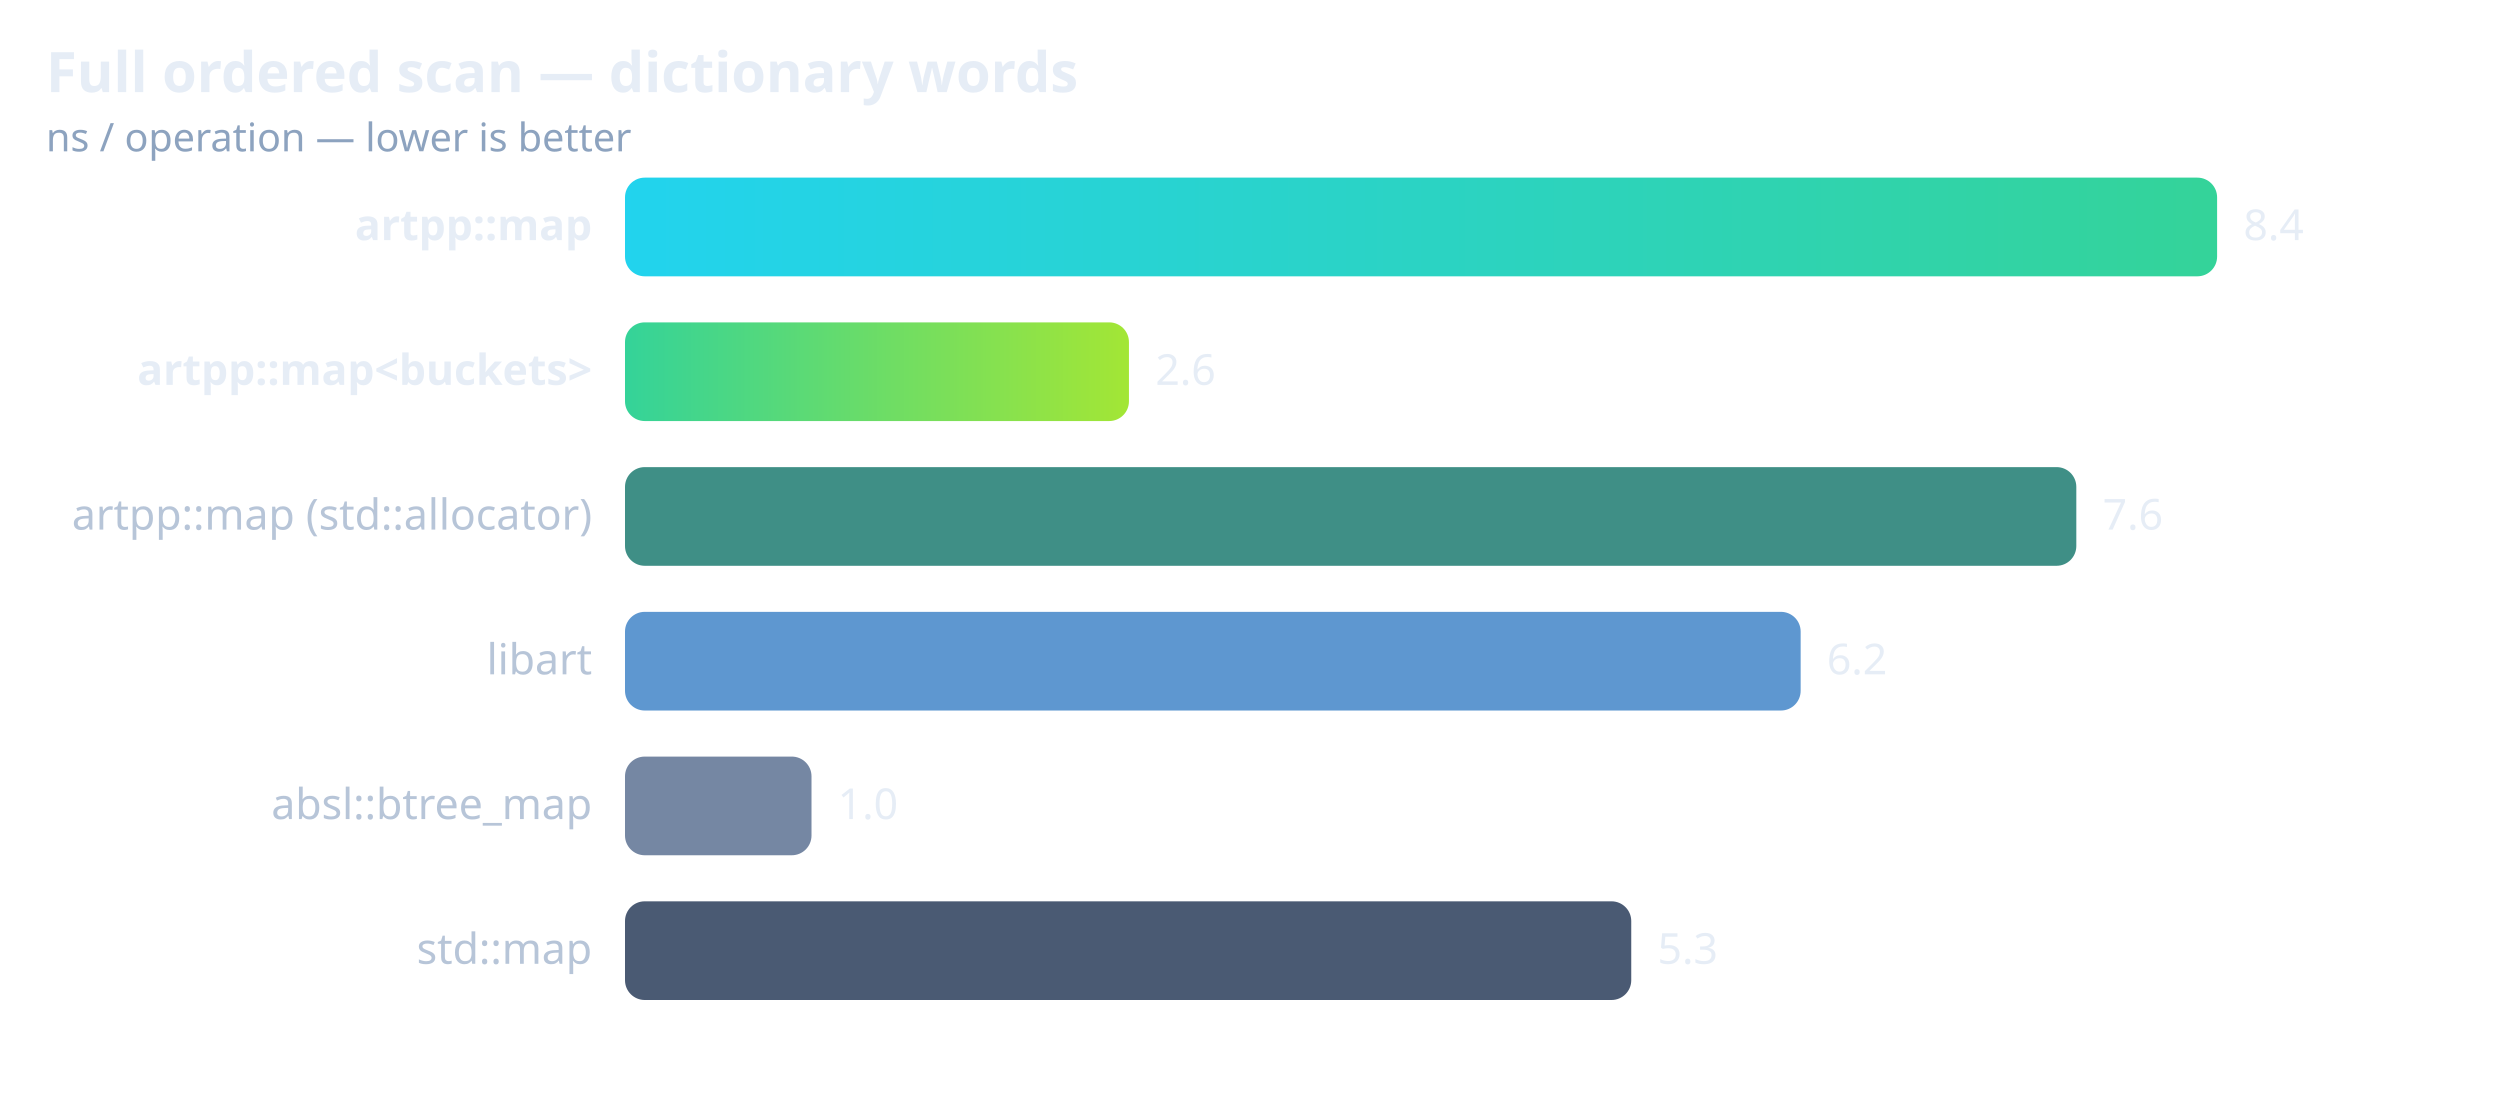
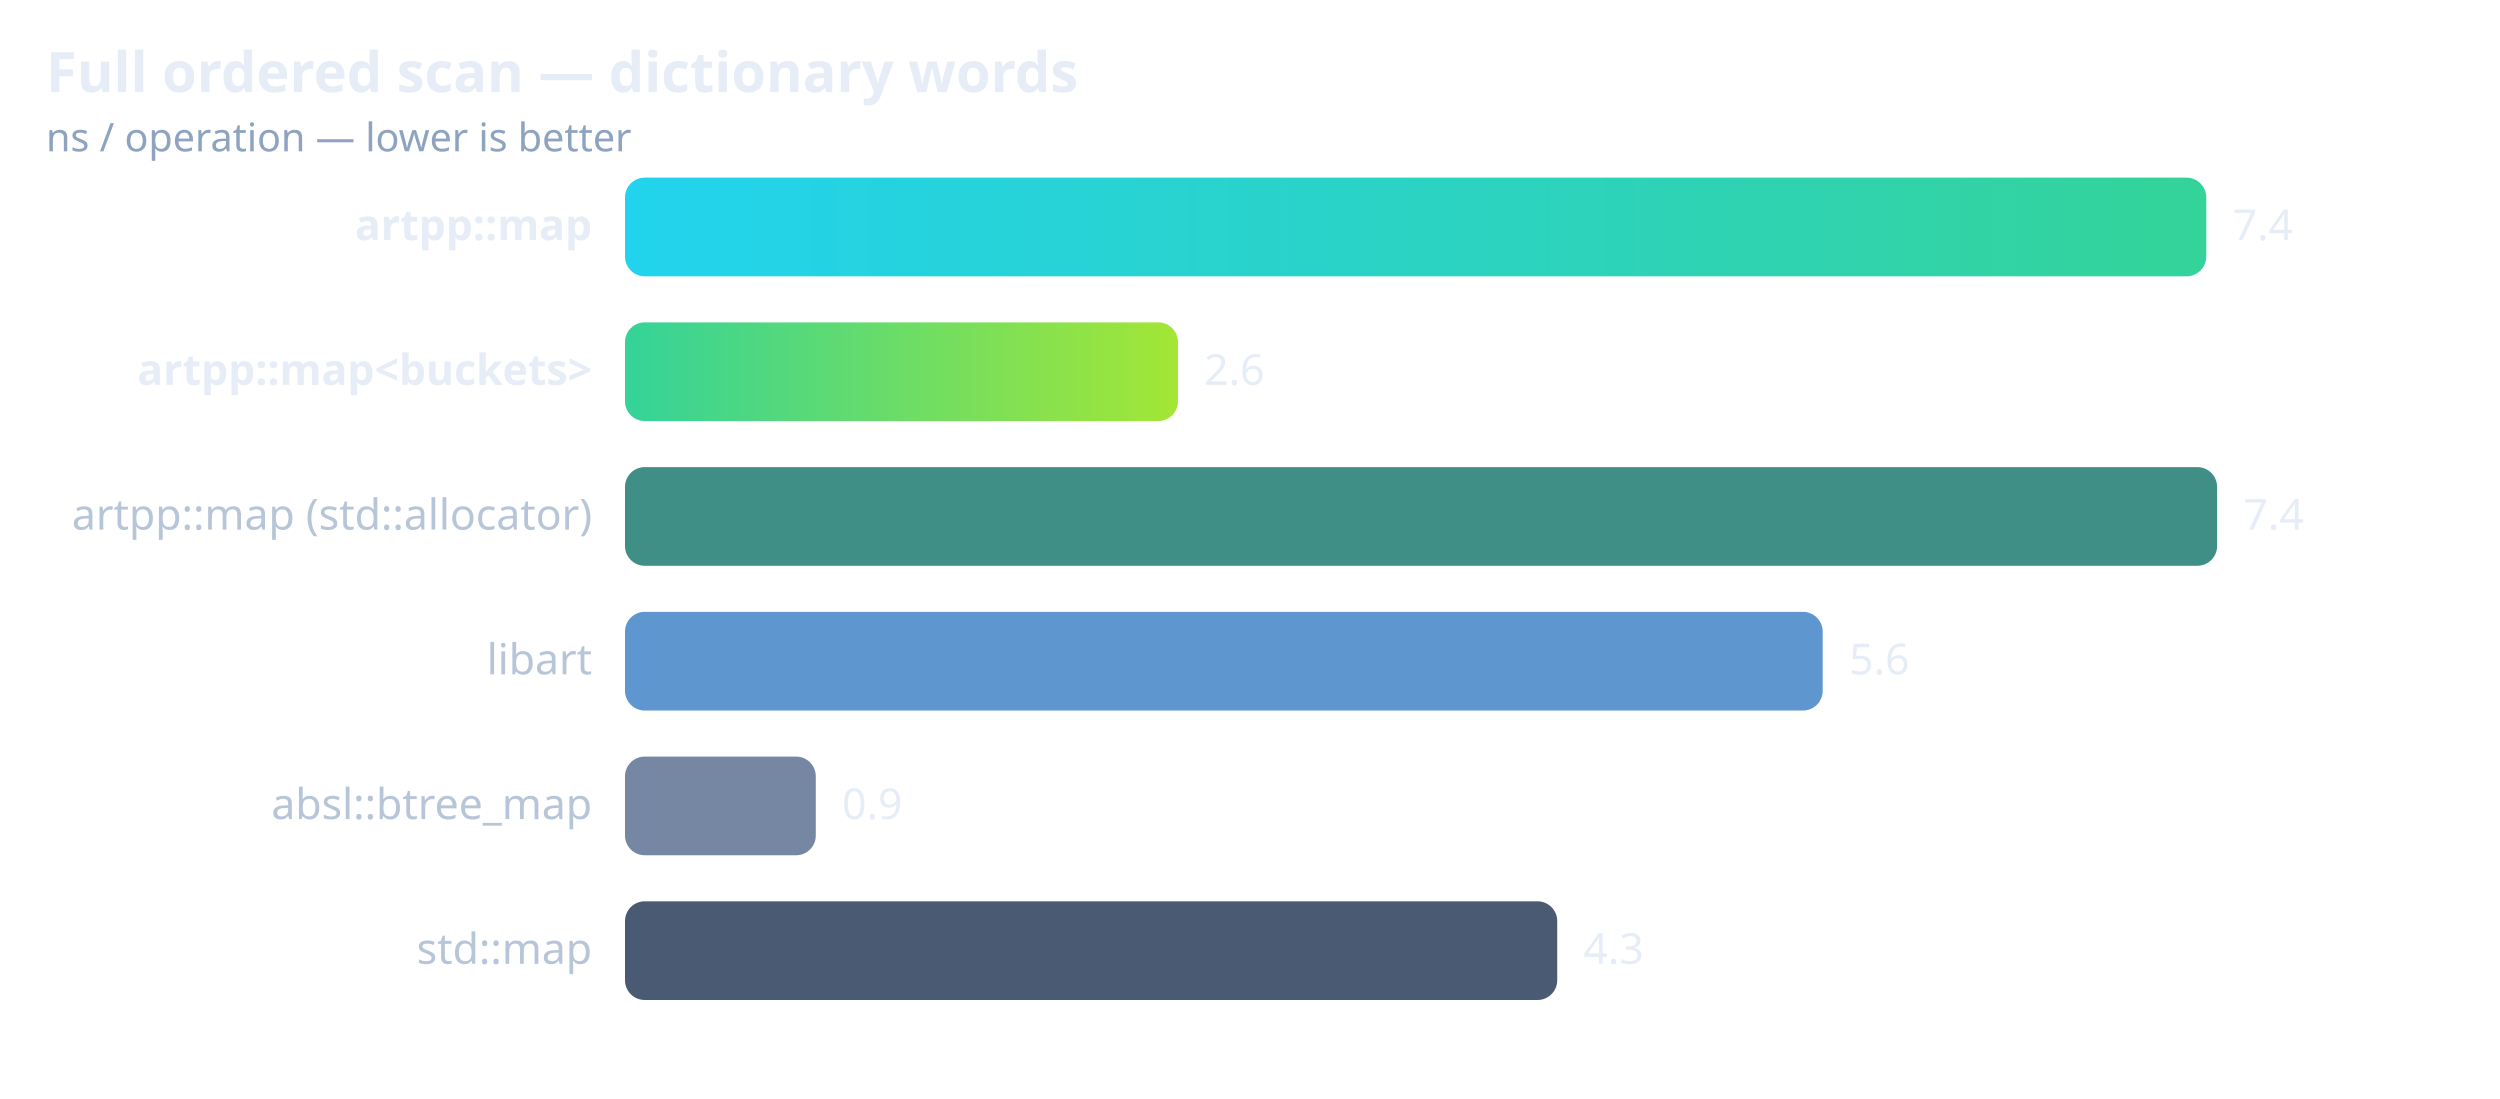
<svg xmlns="http://www.w3.org/2000/svg" viewBox="0 0 760 334" font-family="ui-sans-serif, system-ui, sans-serif" role="img" aria-label="Full ordered scan — dictionary words">
  <defs>
    <linearGradient id="hot" x1="0" y1="0" x2="1" y2="0">
      <stop offset="0" stop-color="#22d3ee" />
      <stop offset="1" stop-color="#34d399" />
    </linearGradient>
    <linearGradient id="hot2" x1="0" y1="0" x2="1" y2="0">
      <stop offset="0" stop-color="#34d399" />
      <stop offset="1" stop-color="#a3e635" />
    </linearGradient>
  </defs>
  <text x="14" y="28" font-size="17" font-weight="600" fill="#e6edf6">Full ordered scan — dictionary words</text>
  <text x="14" y="46" font-size="12" fill="#8da3bf">ns / operation — lower is better</text>
  <text x="180" y="73.0" font-size="13" font-weight="600" fill="#e6edf6" text-anchor="end">artpp::map</text>
-   <rect x="190" y="54" width="484.0" height="30" rx="6" fill="url(#hot)" />
-   <text x="682.0" y="73.0" font-size="13" fill="#e6edf6">8.4</text>
+   <rect x="190" y="54" width="480.7" height="30" rx="6" fill="url(#hot)" />
+   <text x="678.743" y="73.0" font-size="13" fill="#e6edf6">7.4</text>
  <text x="180" y="117.0" font-size="13" font-weight="600" fill="#e6edf6" text-anchor="end">artpp::map&lt;buckets&gt;</text>
-   <rect x="190" y="98" width="153.2" height="30" rx="6" fill="url(#hot2)" />
-   <text x="351.238" y="117.0" font-size="13" fill="#e6edf6">2.6</text>
+   <rect x="190" y="98" width="168.1" height="30" rx="6" fill="url(#hot2)" />
+   <text x="366.065" y="117.0" font-size="13" fill="#e6edf6">2.6</text>
  <text x="180" y="161.0" font-size="13" font-weight="400" fill="#b7c5d8" text-anchor="end">artpp::map (std::allocator)</text>
-   <rect x="190" y="142" width="441.2" height="30" rx="6" fill="#3f8f86" />
-   <text x="639.209" y="161.0" font-size="13" fill="#e6edf6">7.6</text>
+   <rect x="190" y="142" width="484.0" height="30" rx="6" fill="#3f8f86" />
+   <text x="682.0" y="161.0" font-size="13" fill="#e6edf6">7.4</text>
  <text x="180" y="205.0" font-size="13" font-weight="400" fill="#b7c5d8" text-anchor="end">libart</text>
-   <rect x="190" y="186" width="357.4" height="30" rx="6" fill="#5e97d0" />
-   <text x="555.362" y="205.0" font-size="13" fill="#e6edf6">6.2</text>
+   <rect x="190" y="186" width="364.1" height="30" rx="6" fill="#5e97d0" />
+   <text x="562.14" y="205.0" font-size="13" fill="#e6edf6">5.6</text>
  <text x="180" y="249.0" font-size="13" font-weight="400" fill="#b7c5d8" text-anchor="end">absl::btree_map</text>
-   <rect x="190" y="230" width="56.7" height="30" rx="6" fill="#7587a3" />
-   <text x="254.669" y="249.0" font-size="13" fill="#e6edf6">1.0</text>
+   <rect x="190" y="230" width="58.0" height="30" rx="6" fill="#7587a3" />
+   <text x="255.976" y="249.0" font-size="13" fill="#e6edf6">0.9</text>
  <text x="180" y="293.0" font-size="13" font-weight="400" fill="#b7c5d8" text-anchor="end">std::map</text>
-   <rect x="190" y="274" width="305.9" height="30" rx="6" fill="#4a5a73" />
-   <text x="503.897" y="293.0" font-size="13" fill="#e6edf6">5.3</text>
+   <rect x="190" y="274" width="283.4" height="30" rx="6" fill="#4a5a73" />
+   <text x="481.365" y="293.0" font-size="13" fill="#e6edf6">4.3</text>
</svg>
